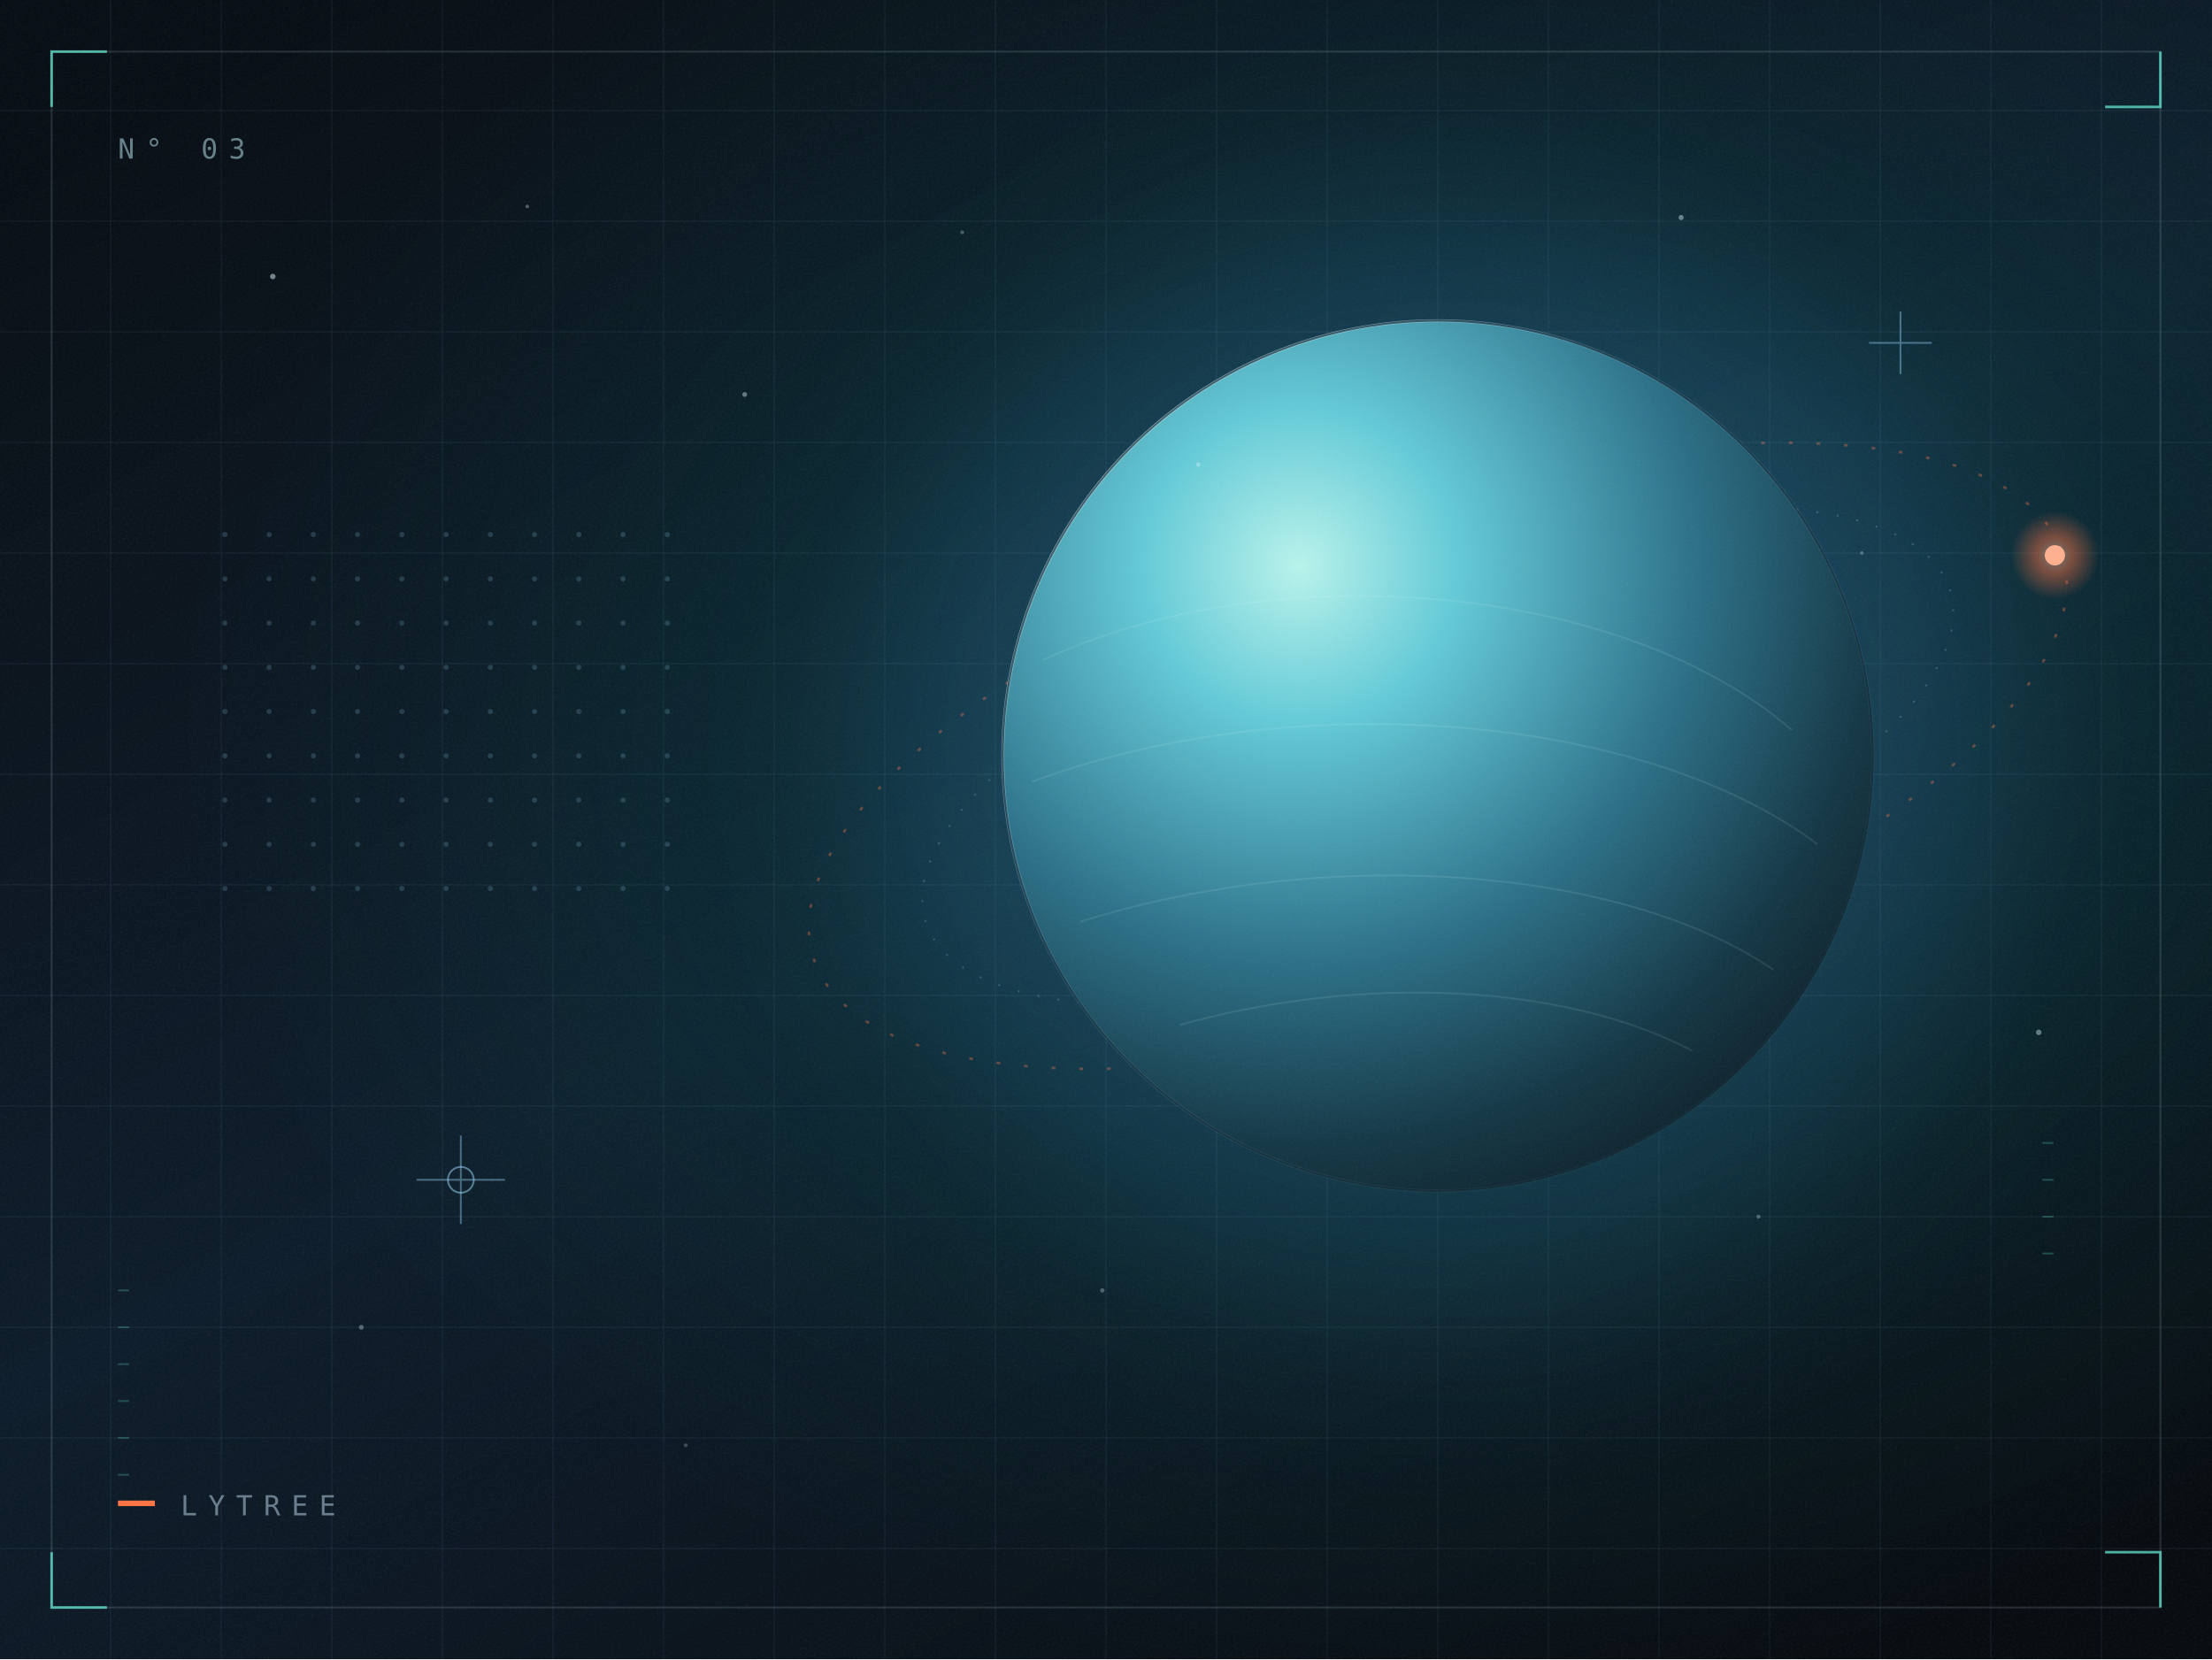
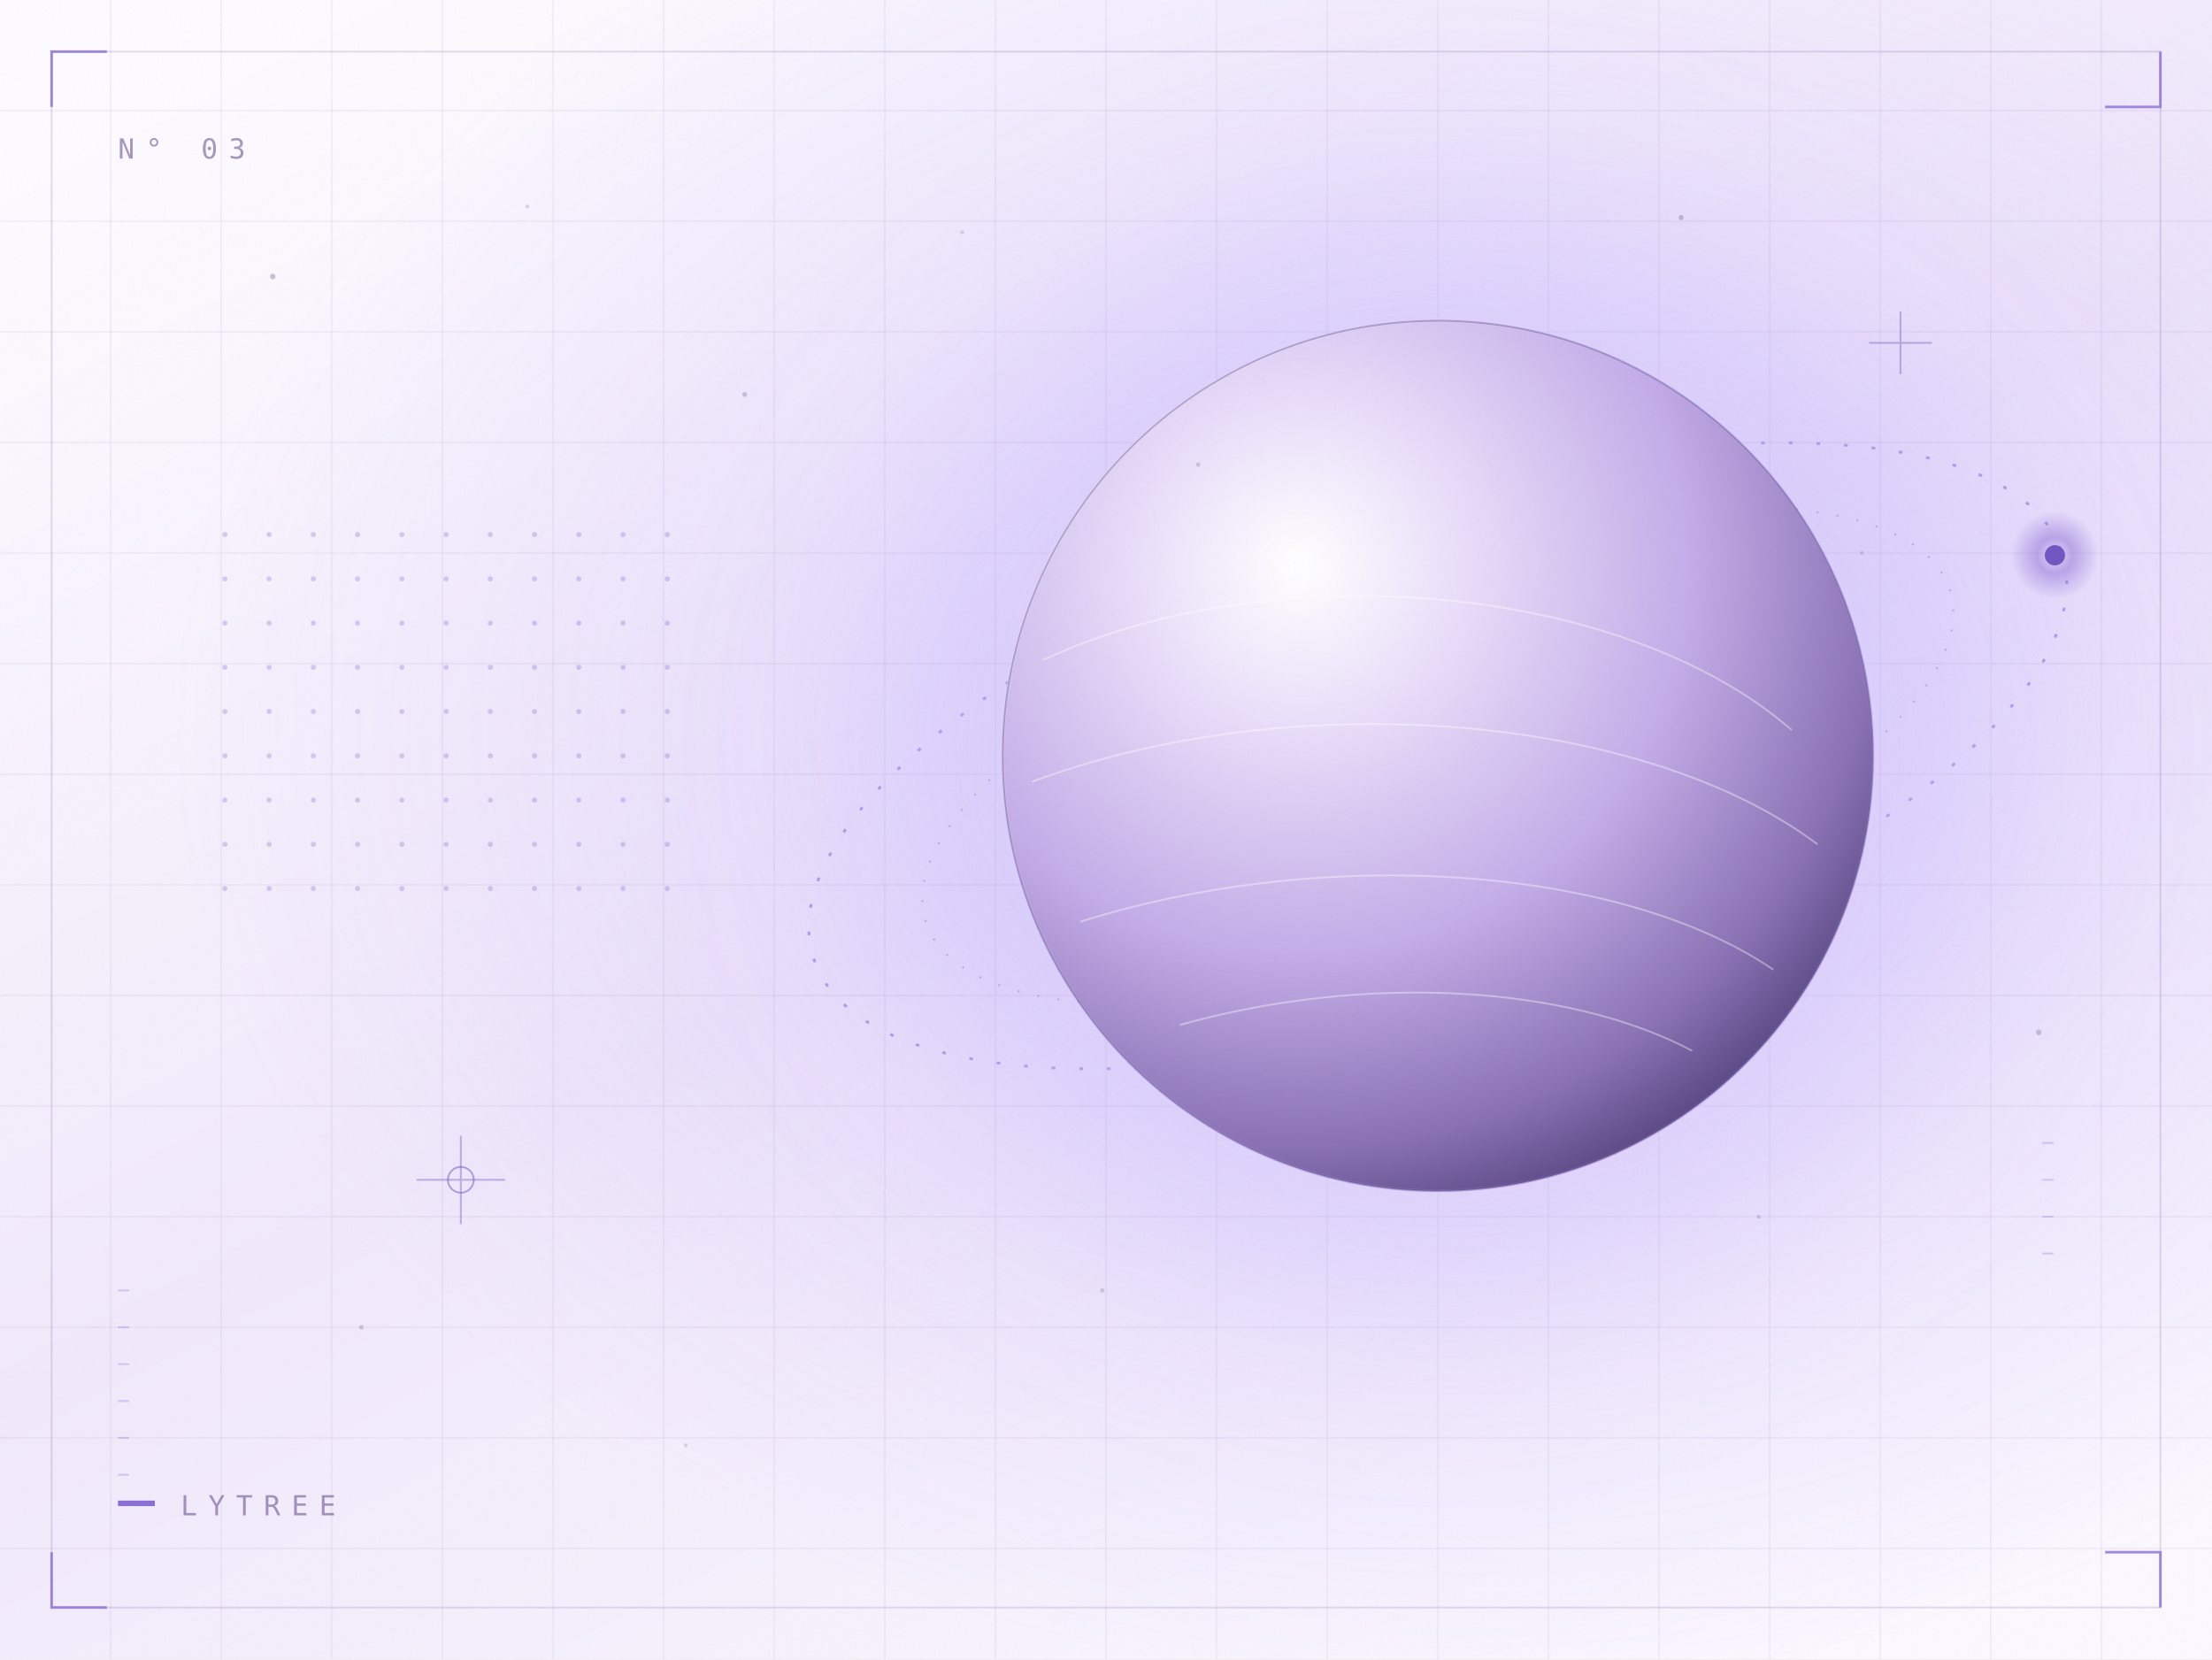
<svg xmlns="http://www.w3.org/2000/svg" viewBox="0 0 1200 900" width="1200" height="900" role="img" aria-label="Orbit Notes cover">
  <defs>
    <linearGradient id="c3-bg" x1="0.15" y1="0" x2="0.85" y2="1">
-       <stop offset="0" stop-color="#050b12" />
-       <stop offset="0.5" stop-color="#0a1a28" />
-       <stop offset="1" stop-color="#04080d" />
+       <stop offset="0" stop-color="#fdfbff" />
+       <stop offset="0.5" stop-color="#f1e9fb" />
+       <stop offset="1" stop-color="#fbf8ff" />
    </linearGradient>
    <radialGradient id="c3-glow" cx="0.66" cy="0.44" r="0.58">
-       <stop offset="0" stop-color="#49b1f5" stop-opacity="0.22" />
-       <stop offset="0.55" stop-color="#00c4b6" stop-opacity="0.08" />
-       <stop offset="1" stop-color="#00c4b6" stop-opacity="0" />
+       <stop offset="0" stop-color="#c4b5fd" stop-opacity="0.4" />
+       <stop offset="0.55" stop-color="#a78bfa" stop-opacity="0.14" />
+       <stop offset="1" stop-color="#a78bfa" stop-opacity="0" />
    </radialGradient>
    <radialGradient id="c3-planet" cx="0.34" cy="0.28" r="0.82">
-       <stop offset="0" stop-color="#b9f4ec" />
-       <stop offset="0.22" stop-color="#63cbd8" />
-       <stop offset="0.55" stop-color="#2b7189" />
-       <stop offset="0.82" stop-color="#123543" />
-       <stop offset="1" stop-color="#0a1c26" />
+       <stop offset="0" stop-color="#ffffff" />
+       <stop offset="0.22" stop-color="#eadffa" />
+       <stop offset="0.55" stop-color="#c4ade8" />
+       <stop offset="0.82" stop-color="#8a72b4" />
+       <stop offset="1" stop-color="#4a3a72" />
    </radialGradient>
    <linearGradient id="c3-rim" x1="0" y1="0" x2="1" y2="1">
-       <stop offset="0" stop-color="#e6fffb" stop-opacity="0.85" />
-       <stop offset="0.4" stop-color="#9fdcff" stop-opacity="0.2" />
-       <stop offset="1" stop-color="#9fdcff" stop-opacity="0" />
+       <stop offset="0" stop-color="#ffffff" stop-opacity="0.95" />
+       <stop offset="0.4" stop-color="#c9b6f5" stop-opacity="0.5" />
+       <stop offset="1" stop-color="#8b6fd6" stop-opacity="0.15" />
    </linearGradient>
    <radialGradient id="c3-sat" cx="0.5" cy="0.5" r="0.5">
-       <stop offset="0" stop-color="#ffd9c4" />
-       <stop offset="0.4" stop-color="#ff7242" />
-       <stop offset="1" stop-color="#ff7242" stop-opacity="0" />
+       <stop offset="0" stop-color="#e3d7f7" />
+       <stop offset="0.4" stop-color="#8b6fd6" />
+       <stop offset="1" stop-color="#8b6fd6" stop-opacity="0" />
    </radialGradient>
    <pattern id="c3-dots" width="24" height="24" patternUnits="userSpaceOnUse">
-       <circle cx="2" cy="2" r="1.4" fill="#9fdcff" opacity="0.18" />
+       <circle cx="2" cy="2" r="1.4" fill="#7357c2" opacity="0.26" />
    </pattern>
    <filter id="c3-blur50" x="-60%" y="-60%" width="220%" height="220%">
      <feGaussianBlur stdDeviation="50" />
-     </filter>
-     <filter id="c3-blur12" x="-60%" y="-60%" width="220%" height="220%">
-       <feGaussianBlur stdDeviation="12" />
    </filter>
    <filter id="c3-grain" x="0" y="0" width="100%" height="100%">
      <feTurbulence type="fractalNoise" baseFrequency="0.8" numOctaves="3" stitchTiles="stitch" />
      <feColorMatrix type="saturate" values="0" />
      <feComponentTransfer>
-         <feFuncA type="linear" slope="0.072" />
+         <feFuncA type="linear" slope="0.05" />
      </feComponentTransfer>
    </filter>
  </defs>
  <rect width="1200" height="900" fill="url(#c3-bg)" />
  <rect width="1200" height="900" fill="url(#c3-glow)" />
-   <g stroke="#9fdcff" stroke-opacity="0.045" stroke-width="1">
+   <g stroke="#6b5796" stroke-opacity="0.06" stroke-width="1">
    <path d="M60 0V900M120 0V900M180 0V900M240 0V900M300 0V900M360 0V900M420 0V900M480 0V900M540 0V900M600 0V900M660 0V900M720 0V900M780 0V900M840 0V900M900 0V900M960 0V900M1020 0V900M1080 0V900M1140 0V900" />
    <path d="M0 60H1200M0 120H1200M0 180H1200M0 240H1200M0 300H1200M0 360H1200M0 420H1200M0 480H1200M0 540H1200M0 600H1200M0 660H1200M0 720H1200M0 780H1200M0 840H1200" />
  </g>
  <rect x="110" y="286" width="264" height="216" fill="url(#c3-dots)" />
  <g fill="none" transform="rotate(-18 780 410)">
-     <ellipse cx="780" cy="410" rx="356" ry="136" stroke="#ff7242" stroke-opacity="0.36" stroke-width="1.4" stroke-dasharray="2 13" />
-     <ellipse cx="780" cy="410" rx="292" ry="106" stroke="#9fdcff" stroke-opacity="0.24" stroke-width="1" stroke-dasharray="1 10" />
+     <ellipse cx="780" cy="410" rx="356" ry="136" stroke="#8b6fd6" stroke-opacity="0.6" stroke-width="1.5" stroke-dasharray="2 13" />
+     <ellipse cx="780" cy="410" rx="292" ry="106" stroke="#7357c2" stroke-opacity="0.38" stroke-width="1.1" stroke-dasharray="1 10" />
  </g>
-   <circle cx="780" cy="410" r="300" fill="#49b1f5" opacity="0.14" filter="url(#c3-blur50)" />
+   <circle cx="780" cy="410" r="300" fill="#c4b5fd" opacity="0.3" filter="url(#c3-blur50)" />
  <g>
    <circle cx="780" cy="410" r="236" fill="url(#c3-planet)" />
    <circle cx="780" cy="410" r="236" fill="none" stroke="url(#c3-rim)" stroke-width="1.6" />
-     <g fill="none" stroke="#d6fff8" stroke-opacity="0.1" stroke-width="1">
+     <g fill="none" stroke="#ffffff" stroke-opacity="0.38" stroke-width="1">
      <path d="M566 358C690 300 880 316 972 396" />
      <path d="M560 424C700 372 890 386 986 458" />
      <path d="M586 500C720 458 880 470 962 526" />
      <path d="M640 556C740 528 850 534 918 570" />
    </g>
-     <circle cx="780" cy="410" r="236" fill="none" stroke="#0a1c26" stroke-width="1" opacity="0.6" />
+     <circle cx="780" cy="410" r="236" fill="none" stroke="#4a3a72" stroke-width="1" opacity="0.35" />
  </g>
  <g transform="rotate(-18 780 410)">
-     <circle cx="1132" cy="410" r="24" fill="url(#c3-sat)" opacity="0.45" />
-     <circle cx="1132" cy="410" r="5.5" fill="#ffb08e" />
+     <circle cx="1132" cy="410" r="24" fill="url(#c3-sat)" opacity="0.5" />
+     <circle cx="1132" cy="410" r="5.5" fill="#7357c2" />
  </g>
-   <g stroke="#9fdcff" stroke-opacity="0.4" fill="none">
+   <g stroke="#7357c2" stroke-opacity="0.4" fill="none">
    <path d="M226 640h48M250 616v48" />
    <circle cx="250" cy="640" r="7" stroke-opacity="0.5" />
    <path d="M1014 186h34M1031 169v34" />
  </g>
-   <g fill="#dcf7ff">
-     <circle cx="148" cy="150" r="1.5" opacity="0.5" />
-     <circle cx="286" cy="112" r="1" opacity="0.32" />
-     <circle cx="404" cy="214" r="1.3" opacity="0.42" />
-     <circle cx="522" cy="126" r="1" opacity="0.3" />
-     <circle cx="650" cy="252" r="1.2" opacity="0.34" />
-     <circle cx="912" cy="118" r="1.4" opacity="0.44" />
-     <circle cx="1010" cy="300" r="1" opacity="0.28" />
-     <circle cx="1106" cy="560" r="1.5" opacity="0.42" />
-     <circle cx="954" cy="660" r="1.1" opacity="0.3" />
-     <circle cx="196" cy="720" r="1.3" opacity="0.34" />
-     <circle cx="372" cy="784" r="1" opacity="0.26" />
-     <circle cx="598" cy="700" r="1.2" opacity="0.3" />
+   <g fill="#5d4a85">
+     <circle cx="148" cy="150" r="1.5" opacity="0.32" />
+     <circle cx="286" cy="112" r="1" opacity="0.22" />
+     <circle cx="404" cy="214" r="1.3" opacity="0.28" />
+     <circle cx="522" cy="126" r="1" opacity="0.2" />
+     <circle cx="650" cy="252" r="1.2" opacity="0.24" />
+     <circle cx="912" cy="118" r="1.4" opacity="0.3" />
+     <circle cx="1010" cy="300" r="1" opacity="0.2" />
+     <circle cx="1106" cy="560" r="1.5" opacity="0.28" />
+     <circle cx="954" cy="660" r="1.1" opacity="0.22" />
+     <circle cx="196" cy="720" r="1.3" opacity="0.24" />
+     <circle cx="372" cy="784" r="1" opacity="0.2" />
+     <circle cx="598" cy="700" r="1.2" opacity="0.22" />
  </g>
-   <g stroke="#63e6d3" stroke-opacity="0.25">
+   <g stroke="#8b6fd6" stroke-opacity="0.3">
    <path d="M64 700h6M64 720h6M64 740h6M64 760h6M64 780h6M64 800h6" />
    <path d="M1108 620h6M1108 640h6M1108 660h6M1108 680h6" />
  </g>
-   <rect x="28" y="28" width="1144" height="844" fill="none" stroke="#d7f6ff" stroke-opacity="0.14" />
-   <g stroke="#63e6d3" stroke-opacity="0.75" stroke-width="1.4" fill="none">
+   <rect x="28" y="28" width="1144" height="844" fill="none" stroke="#6b5796" stroke-opacity="0.18" />
+   <g stroke="#8b6fd6" stroke-opacity="0.8" stroke-width="1.4" fill="none">
    <path d="M28 58V28h30" />
    <path d="M1172 28v30h-30" />
    <path d="M28 842v30h30" />
    <path d="M1172 872v-30h-30" />
  </g>
  <g font-family="ui-monospace, Menlo, Consolas, monospace">
-     <text x="64" y="86" fill="#c6f4ff" fill-opacity="0.5" font-size="15" letter-spacing="6">N° 03</text>
-     <rect x="64" y="814" width="20" height="3" fill="#ff7242" />
-     <text x="98" y="822" fill="#cfeaff" fill-opacity="0.48" font-size="15" letter-spacing="6">LYTREE</text>
+     <text x="64" y="86" fill="#5d4a85" fill-opacity="0.55" font-size="15" letter-spacing="6">N° 03</text>
+     <rect x="64" y="814" width="20" height="3" fill="#8b6fd6" />
+     <text x="98" y="822" fill="#5d4a85" fill-opacity="0.55" font-size="15" letter-spacing="6">LYTREE</text>
  </g>
-   <rect width="1200" height="900" filter="url(#c3-grain)" opacity="0.9" />
+   <rect width="1200" height="900" filter="url(#c3-grain)" style="mix-blend-mode:multiply" opacity="0.9" />
</svg>
